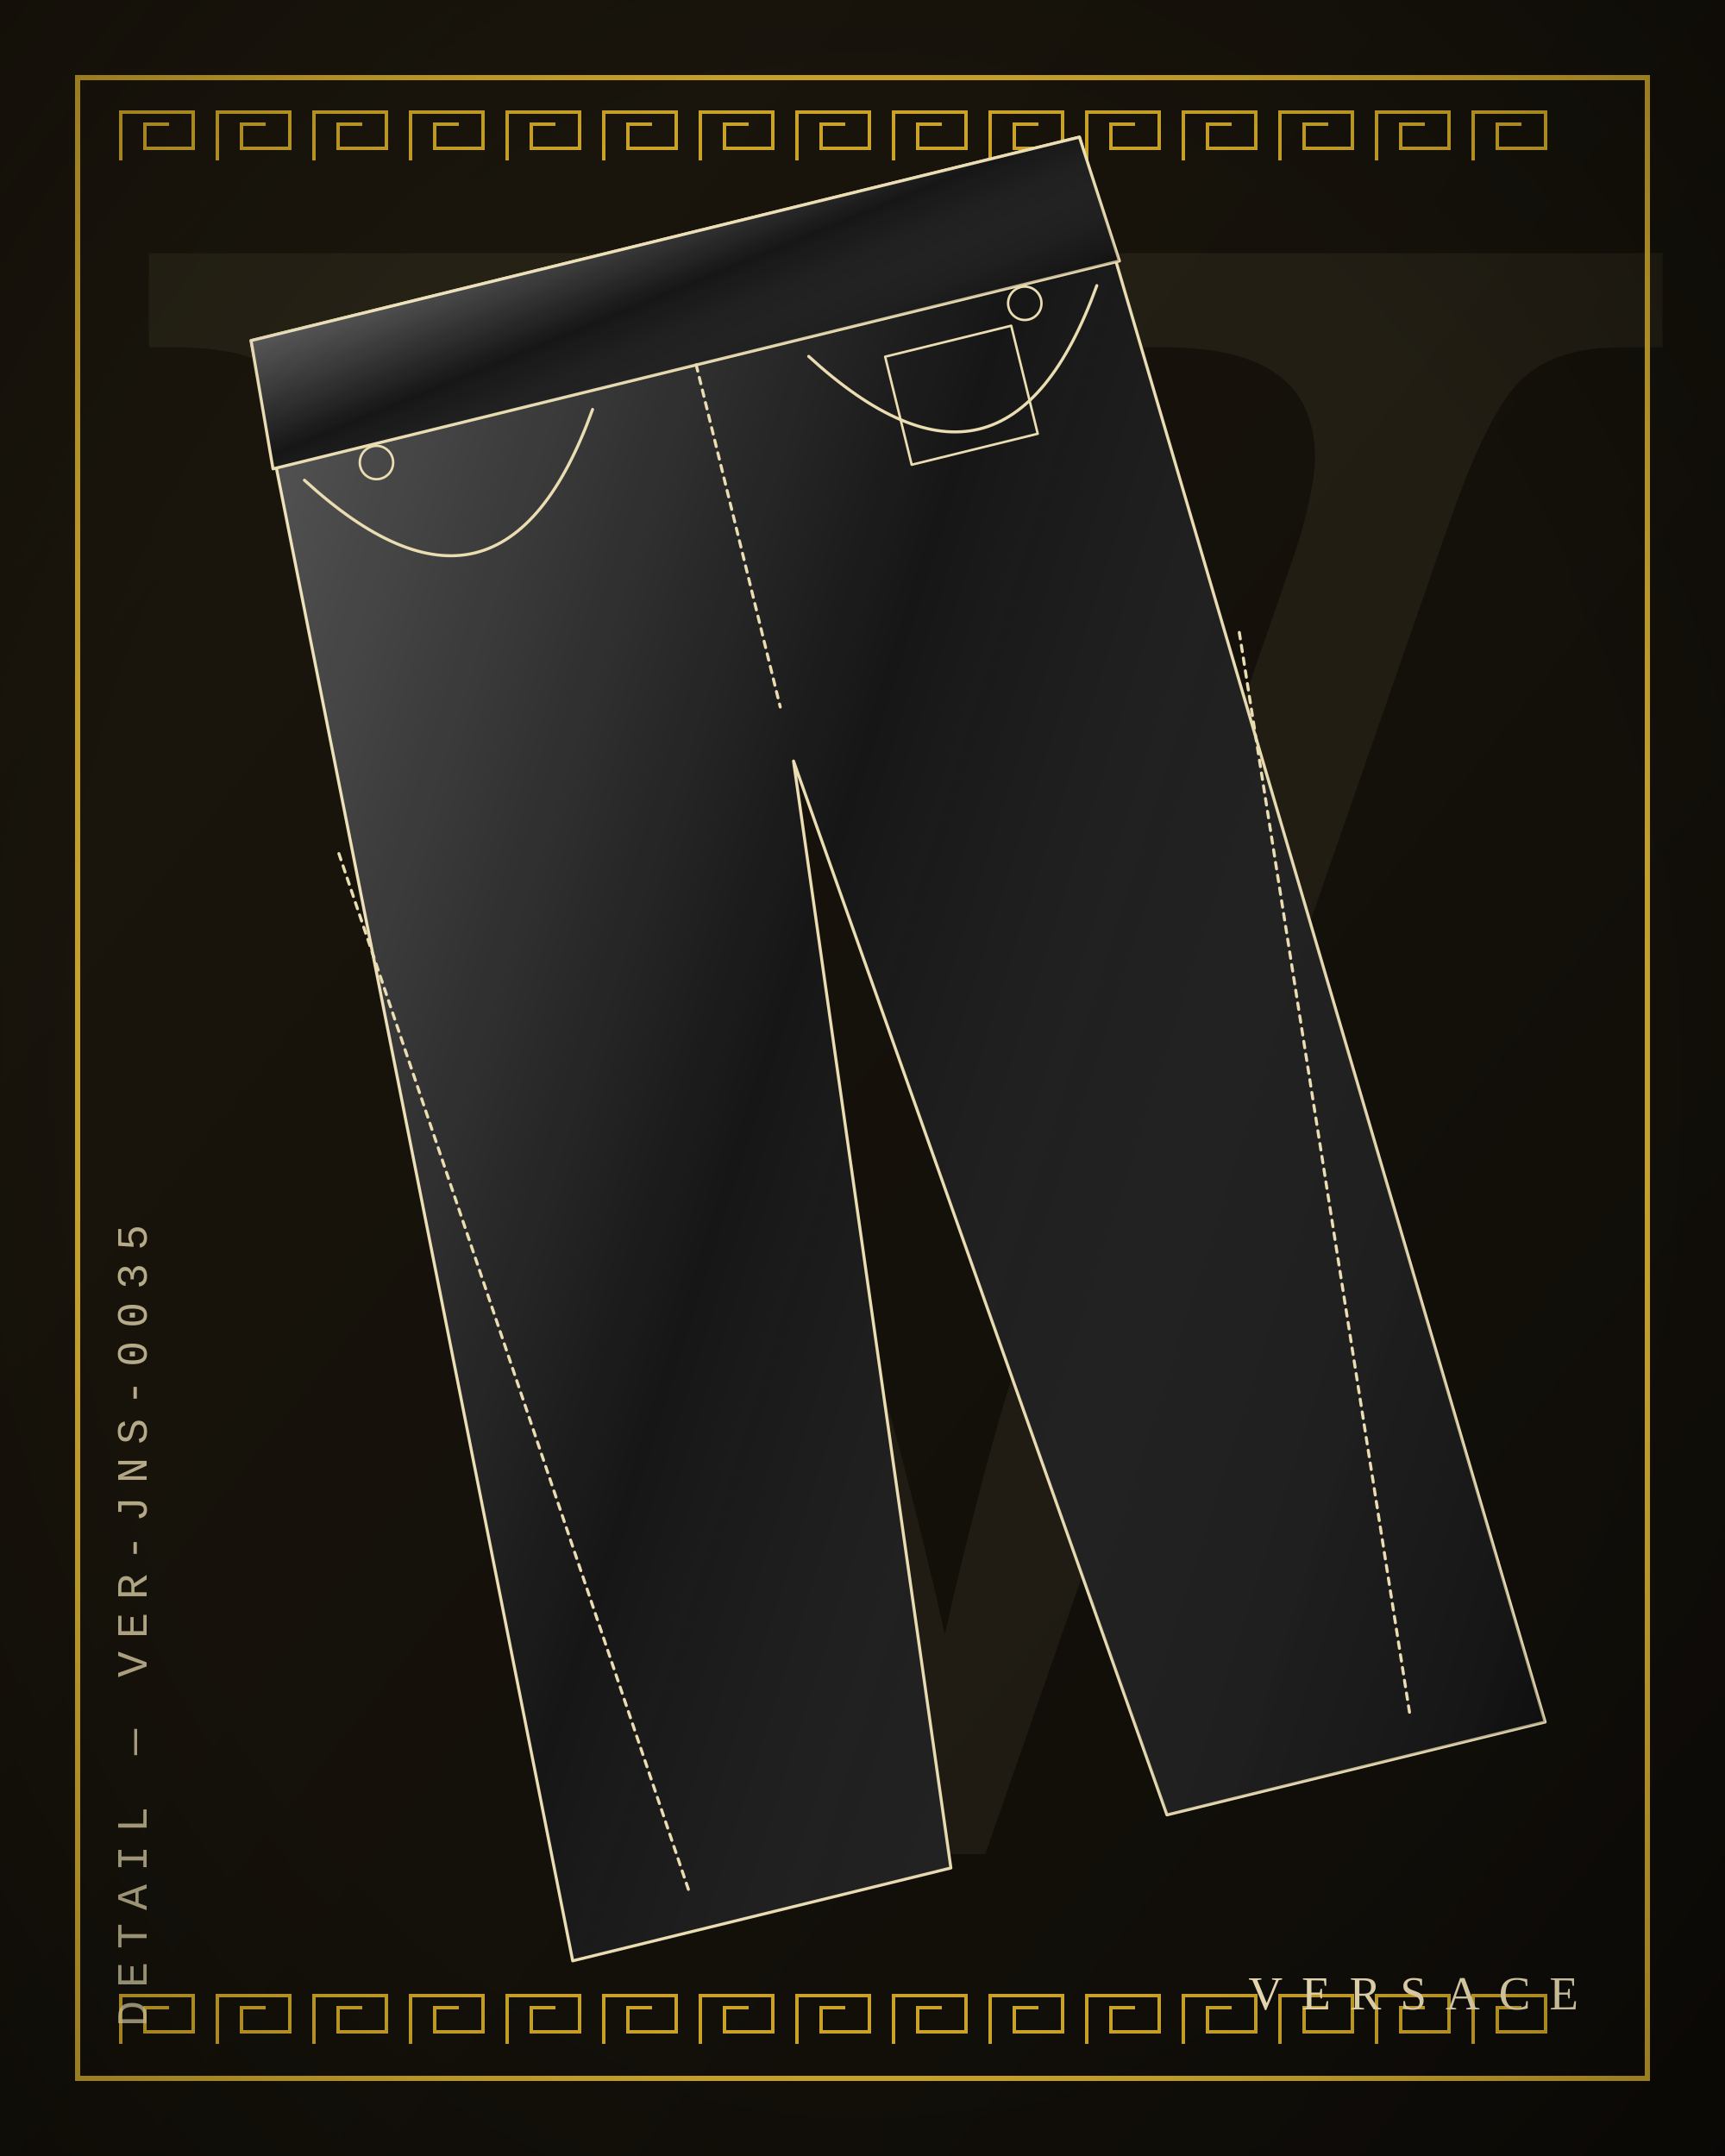
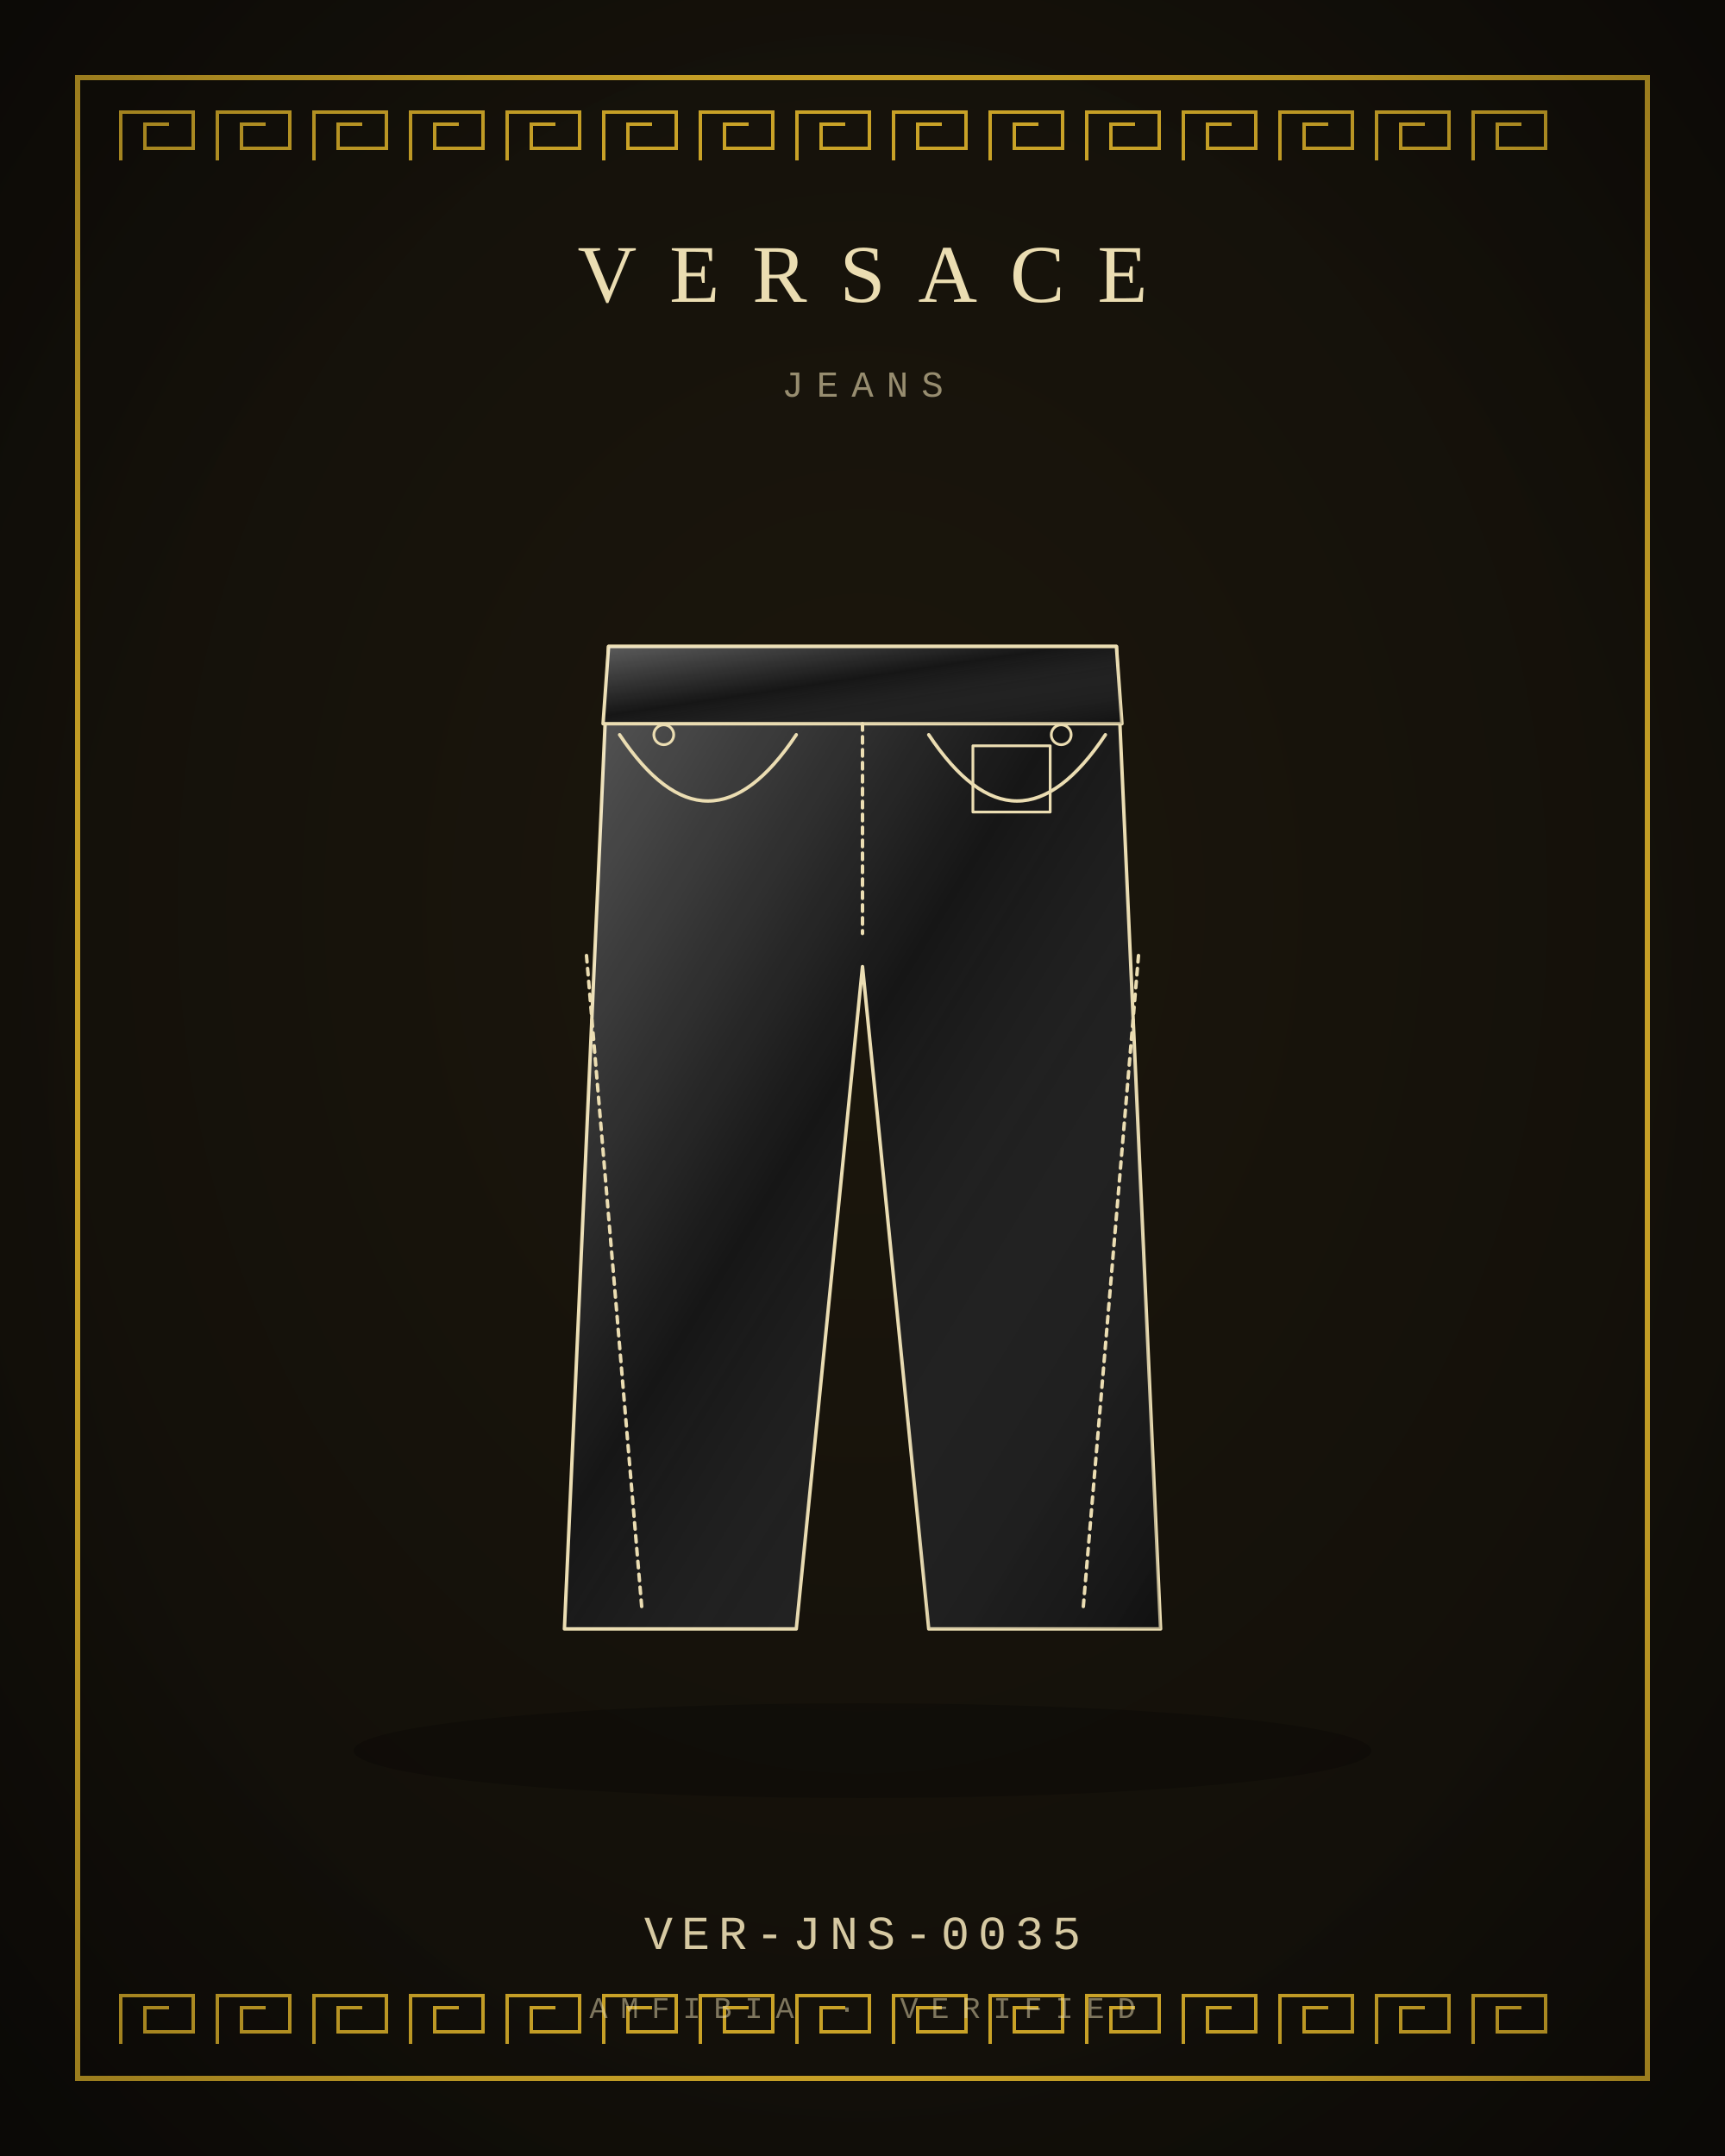
<svg xmlns="http://www.w3.org/2000/svg" viewBox="0 0 400 500" width="800" height="1000">
  <defs>
    <radialGradient id="bg" cx="50%" cy="42%" r="80%">
      <stop offset="0" stop-color="#1C170D" />
      <stop offset="1" stop-color="#0E0C08" />
    </radialGradient>
    <linearGradient id="bgd" x1="0" y1="0" x2="1" y2="1">
      <stop offset="0" stop-color="#1C170D" />
      <stop offset="1" stop-color="#0E0C08" />
    </linearGradient>
    <linearGradient id="sheen" x1="0" y1="0" x2="1" y2="1">
      <stop offset="0" stop-color="#fff" stop-opacity=".30" />
      <stop offset=".45" stop-color="#fff" stop-opacity="0" />
      <stop offset="1" stop-color="#000" stop-opacity=".22" />
    </linearGradient>
    <linearGradient id="multi" x1="0" y1="0" x2="1" y2="1">
      <stop offset="0" stop-color="#B3122E" />
      <stop offset=".35" stop-color="#C9A227" />
      <stop offset=".7" stop-color="#2F5D46" />
      <stop offset="1" stop-color="#3557A0" />
    </linearGradient>
    <radialGradient id="vig" cx="50%" cy="50%" r="75%">
      <stop offset=".6" stop-color="#000" stop-opacity="0" />
      <stop offset="1" stop-color="#000" stop-opacity=".35" />
    </radialGradient>
  </defs>
-   <rect width="400" height="500" fill="url(#bgd)" />
-   <text x="210" y="430" text-anchor="middle" font-family="Georgia, serif" font-size="520" fill="#EBDDB2" opacity="0.06">V</text>
+   <rect width="400" height="500" fill="url(#bg)" />
  <rect x="18" y="18" width="364" height="464" fill="none" stroke="#C9A227" stroke-width="1.2" />
  <path d="M28 37.2 L28 26 L44.8 26 L44.8 34.4 L33.6 34.4 L33.6 28.8 L39.2 28.8 M50.4 37.2 L50.4 26 L67.2 26 L67.2 34.4 L56 34.4 L56 28.8 L61.6 28.8 M72.8 37.2 L72.8 26 L89.6 26 L89.6 34.4 L78.4 34.4 L78.4 28.8 L84 28.8 M95.2 37.2 L95.2 26 L112 26 L112 34.4 L100.8 34.4 L100.8 28.8 L106.4 28.8 M117.6 37.2 L117.6 26 L134.4 26 L134.4 34.4 L123.2 34.4 L123.2 28.8 L128.8 28.8 M140 37.2 L140 26 L156.8 26 L156.8 34.4 L145.6 34.4 L145.6 28.8 L151.2 28.8 M162.4 37.2 L162.4 26 L179.2 26 L179.2 34.4 L168 34.4 L168 28.8 L173.6 28.8 M184.8 37.2 L184.8 26 L201.6 26 L201.6 34.4 L190.4 34.4 L190.4 28.8 L196 28.8 M207.2 37.2 L207.2 26 L224 26 L224 34.4 L212.8 34.4 L212.8 28.8 L218.4 28.8 M229.6 37.2 L229.6 26 L246.4 26 L246.4 34.4 L235.2 34.4 L235.2 28.8 L240.8 28.8 M252 37.2 L252 26 L268.8 26 L268.8 34.4 L257.6 34.4 L257.6 28.8 L263.2 28.8 M274.4 37.2 L274.4 26 L291.2 26 L291.2 34.4 L280 34.4 L280 28.8 L285.6 28.8 M296.8 37.2 L296.8 26 L313.6 26 L313.6 34.4 L302.4 34.4 L302.4 28.8 L308 28.8 M319.2 37.2 L319.2 26 L336 26 L336 34.4 L324.8 34.4 L324.8 28.8 L330.4 28.8 M341.6 37.2 L341.6 26 L358.4 26 L358.4 34.4 L347.2 34.4 L347.2 28.8 L352.8 28.8 " fill="none" stroke="#C9A227" stroke-width="1.6" vector-effect="non-scaling-stroke" />
  <path d="M28 474 L28 462.8 L44.8 462.8 L44.8 471.2 L33.6 471.2 L33.6 465.6 L39.2 465.6 M50.4 474 L50.4 462.8 L67.2 462.8 L67.2 471.2 L56 471.2 L56 465.6 L61.6 465.6 M72.8 474 L72.8 462.8 L89.6 462.8 L89.6 471.2 L78.4 471.2 L78.4 465.6 L84 465.6 M95.2 474 L95.2 462.8 L112 462.8 L112 471.2 L100.8 471.2 L100.8 465.6 L106.4 465.6 M117.6 474 L117.6 462.8 L134.4 462.8 L134.4 471.2 L123.2 471.2 L123.2 465.6 L128.8 465.6 M140 474 L140 462.8 L156.8 462.8 L156.8 471.2 L145.6 471.2 L145.6 465.6 L151.2 465.6 M162.4 474 L162.4 462.8 L179.2 462.8 L179.2 471.2 L168 471.2 L168 465.6 L173.6 465.6 M184.8 474 L184.8 462.8 L201.6 462.8 L201.6 471.2 L190.4 471.2 L190.4 465.6 L196 465.6 M207.2 474 L207.2 462.8 L224 462.8 L224 471.2 L212.8 471.2 L212.8 465.6 L218.4 465.6 M229.6 474 L229.6 462.8 L246.4 462.8 L246.4 471.2 L235.2 471.2 L235.2 465.6 L240.8 465.6 M252 474 L252 462.8 L268.8 462.8 L268.8 471.2 L257.6 471.2 L257.6 465.6 L263.2 465.6 M274.4 474 L274.4 462.8 L291.2 462.8 L291.2 471.2 L280 471.2 L280 465.6 L285.6 465.6 M296.8 474 L296.8 462.8 L313.6 462.8 L313.6 471.2 L302.4 471.2 L302.4 465.6 L308 465.6 M319.2 474 L319.2 462.8 L336 462.8 L336 471.2 L324.8 471.2 L324.8 465.6 L330.4 465.6 M341.6 474 L341.6 462.8 L358.4 462.8 L358.4 471.2 L347.2 471.2 L347.2 465.6 L352.8 465.6 " fill="none" stroke="#C9A227" stroke-width="1.6" vector-effect="non-scaling-stroke" />
-   <g transform="rotate(-13.8 200 250) translate(-13 20) scale(2.15)">
-     <path d="M54 14 L146 14 L154 192 L112 192 L100 72 L88 192 L46 192 Z" fill="#161616" stroke="#EBDDB2" stroke-width="1.4" stroke-linejoin="round" stroke-linecap="round" vector-effect="non-scaling-stroke" />
+   <ellipse cx="200" cy="406" rx="118" ry="11" fill="#000" opacity="0.22" />
+   <g transform="translate(72 132) scale(1.28)">
+     <path d="M54 14 L146 14 L154 192 L112 192 L100 72 L88 192 L46 192 Z" fill="#161616" stroke="#EBDDB2" stroke-width="1.6" stroke-linejoin="round" stroke-linecap="round" vector-effect="non-scaling-stroke" />
    <path d="M54 14 L146 14 L154 192 L112 192 L100 72 L88 192 L46 192 Z" fill="url(#sheen)" stroke="none" />
-     <path d="M54 14 L146 14 L147 28 L53 28 Z" fill="#161616" stroke="#EBDDB2" stroke-width="1.4" stroke-linejoin="round" stroke-linecap="round" vector-effect="non-scaling-stroke" />
+     <path d="M54 14 L146 14 L147 28 L53 28 Z" fill="#161616" stroke="#EBDDB2" stroke-width="1.6" stroke-linejoin="round" stroke-linecap="round" vector-effect="non-scaling-stroke" />
    <path d="M54 14 L146 14 L147 28 L53 28 Z" fill="url(#sheen)" stroke="none" />
-     <path d="M56 30 Q72 54 88 30 M144 30 Q128 54 112 30" fill="none" stroke="#EBDDB2" stroke-width="1.4" stroke-linejoin="round" stroke-linecap="round" vector-effect="non-scaling-stroke" />
-     <path d="M120 32 L134 32 L134 44 L120 44 Z" fill="none" stroke="#EBDDB2" stroke-width="1.12" stroke-linejoin="round" stroke-linecap="round" vector-effect="non-scaling-stroke" />
-     <path d="M50 70 L60 188 M150 70 L140 188 M100 28 L100 66" fill="none" stroke="#EBDDB2" stroke-width="1.4" stroke-dasharray="3 3" stroke-linejoin="round" stroke-linecap="round" vector-effect="non-scaling-stroke" />
-     <path d="M64 30 m-1.8 0 a1.8 1.8 0 1 0 3.6 0 a1.8 1.8 0 1 0 -3.6 0 M136 30 m-1.8 0 a1.8 1.8 0 1 0 3.6 0 a1.8 1.8 0 1 0 -3.6 0" fill="none" stroke="#EBDDB2" stroke-width="1.12" stroke-linejoin="round" stroke-linecap="round" vector-effect="non-scaling-stroke" />
-   </g>
-   <g transform="translate(34 470) rotate(-90)">
-     <text x="0" y="0" text-anchor="start" font-family="'Courier New', Courier, monospace" font-size="10" letter-spacing="3" fill="#EBDDB2" opacity="0.75">DETAIL — VER-JNS-0035</text>
+     <path d="M56 30 Q72 54 88 30 M144 30 Q128 54 112 30" fill="none" stroke="#EBDDB2" stroke-width="1.6" stroke-linejoin="round" stroke-linecap="round" vector-effect="non-scaling-stroke" />
+     <path d="M120 32 L134 32 L134 44 L120 44 Z" fill="none" stroke="#EBDDB2" stroke-width="1.28" stroke-linejoin="round" stroke-linecap="round" vector-effect="non-scaling-stroke" />
+     <path d="M50 70 L60 188 M150 70 L140 188 M100 28 L100 66" fill="none" stroke="#EBDDB2" stroke-width="1.6" stroke-dasharray="3 3" stroke-linejoin="round" stroke-linecap="round" vector-effect="non-scaling-stroke" />
+     <path d="M64 30 m-1.8 0 a1.8 1.8 0 1 0 3.6 0 a1.8 1.8 0 1 0 -3.6 0 M136 30 m-1.8 0 a1.8 1.8 0 1 0 3.6 0 a1.8 1.8 0 1 0 -3.6 0" fill="none" stroke="#EBDDB2" stroke-width="1.28" stroke-linejoin="round" stroke-linecap="round" vector-effect="non-scaling-stroke" />
  </g>
  <g>
-     <text x="366" y="466" text-anchor="end" font-size="11" fill="#EBDDB2" font-family="'Trajan Pro', 'Times New Roman', serif" font-weight="400" letter-spacing="4.4">VERSACE</text>
+     <text x="200" y="70" text-anchor="middle" font-size="19" fill="#EBDDB2" font-family="'Trajan Pro', 'Times New Roman', serif" font-weight="400" letter-spacing="7.6">VERSACE</text>
  </g>
+   <text x="200" y="92" text-anchor="middle" font-family="'Courier New', Courier, monospace" font-size="8.5" letter-spacing="3" fill="#EBDDB2" opacity="0.6">JEANS</text>
+   <text x="200" y="452" text-anchor="middle" font-family="'Courier New', Courier, monospace" font-size="11" letter-spacing="2" fill="#EBDDB2" opacity="0.9">VER-JNS-0035</text>
+   <text x="200" y="468" text-anchor="middle" font-family="'Courier New', Courier, monospace" font-size="7" letter-spacing="3" fill="#EBDDB2" opacity="0.5">AMFIBIA · VERIFIED</text>
  <rect width="400" height="500" fill="url(#vig)" />
</svg>
